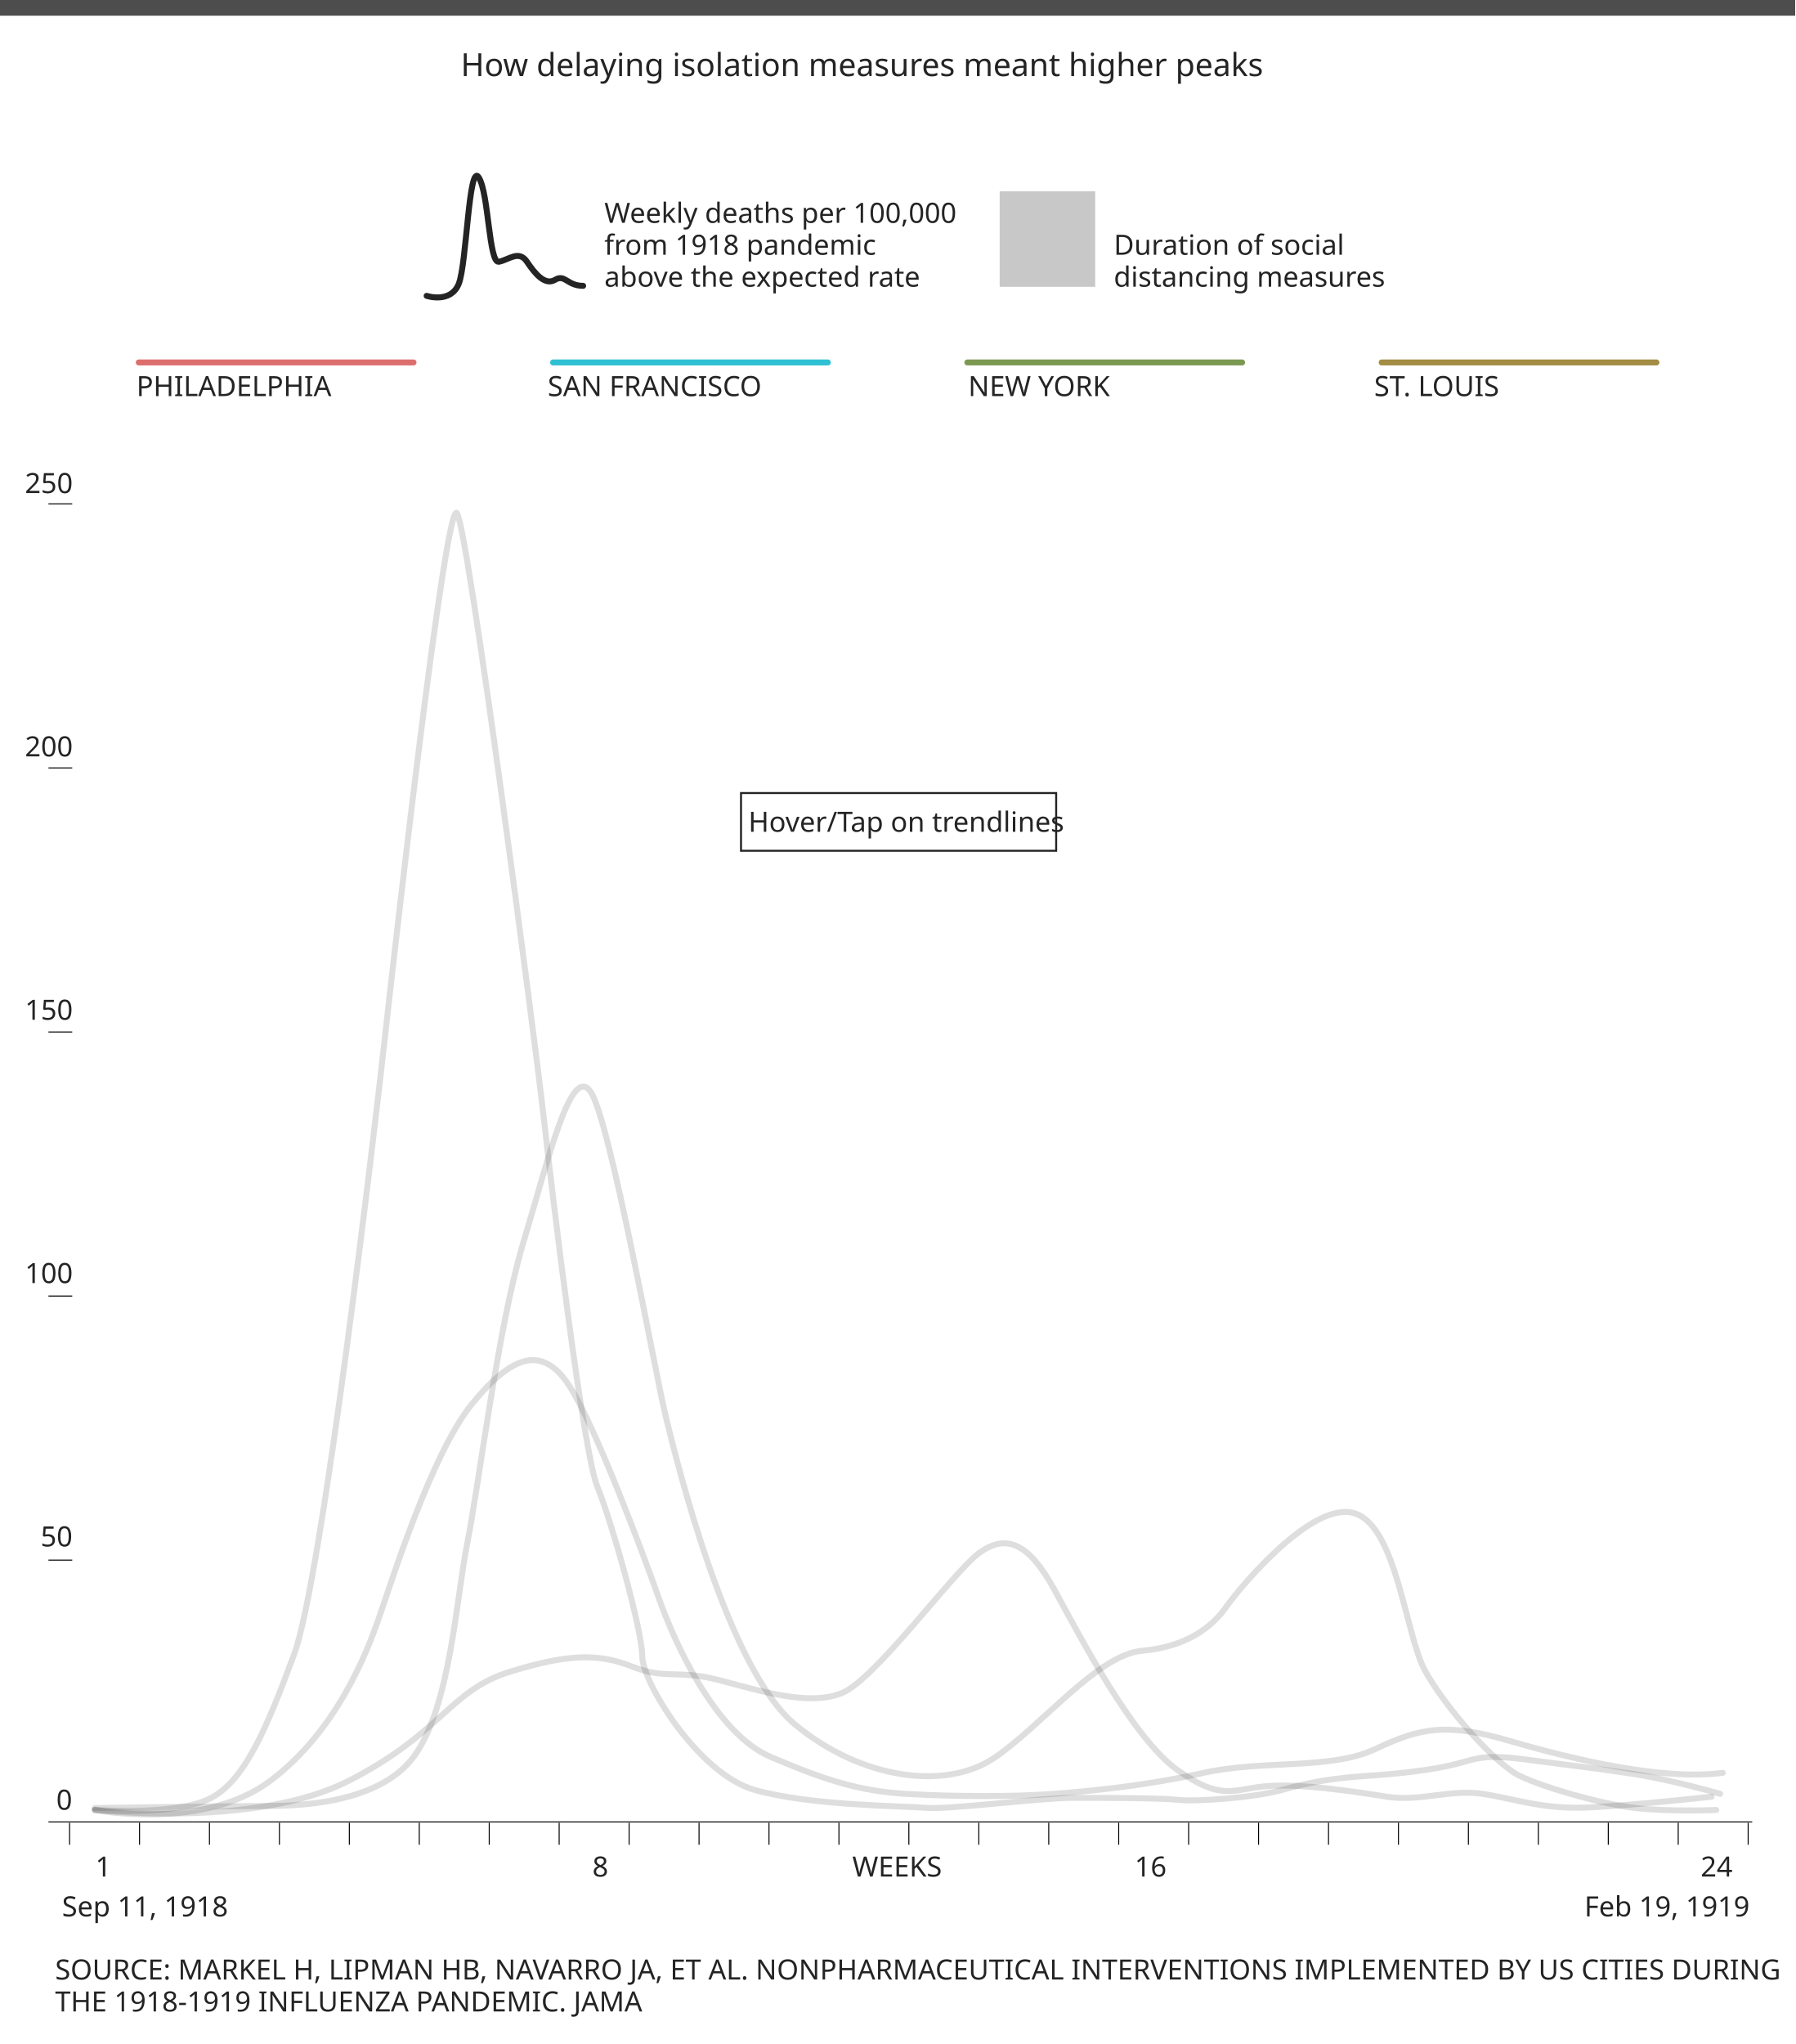
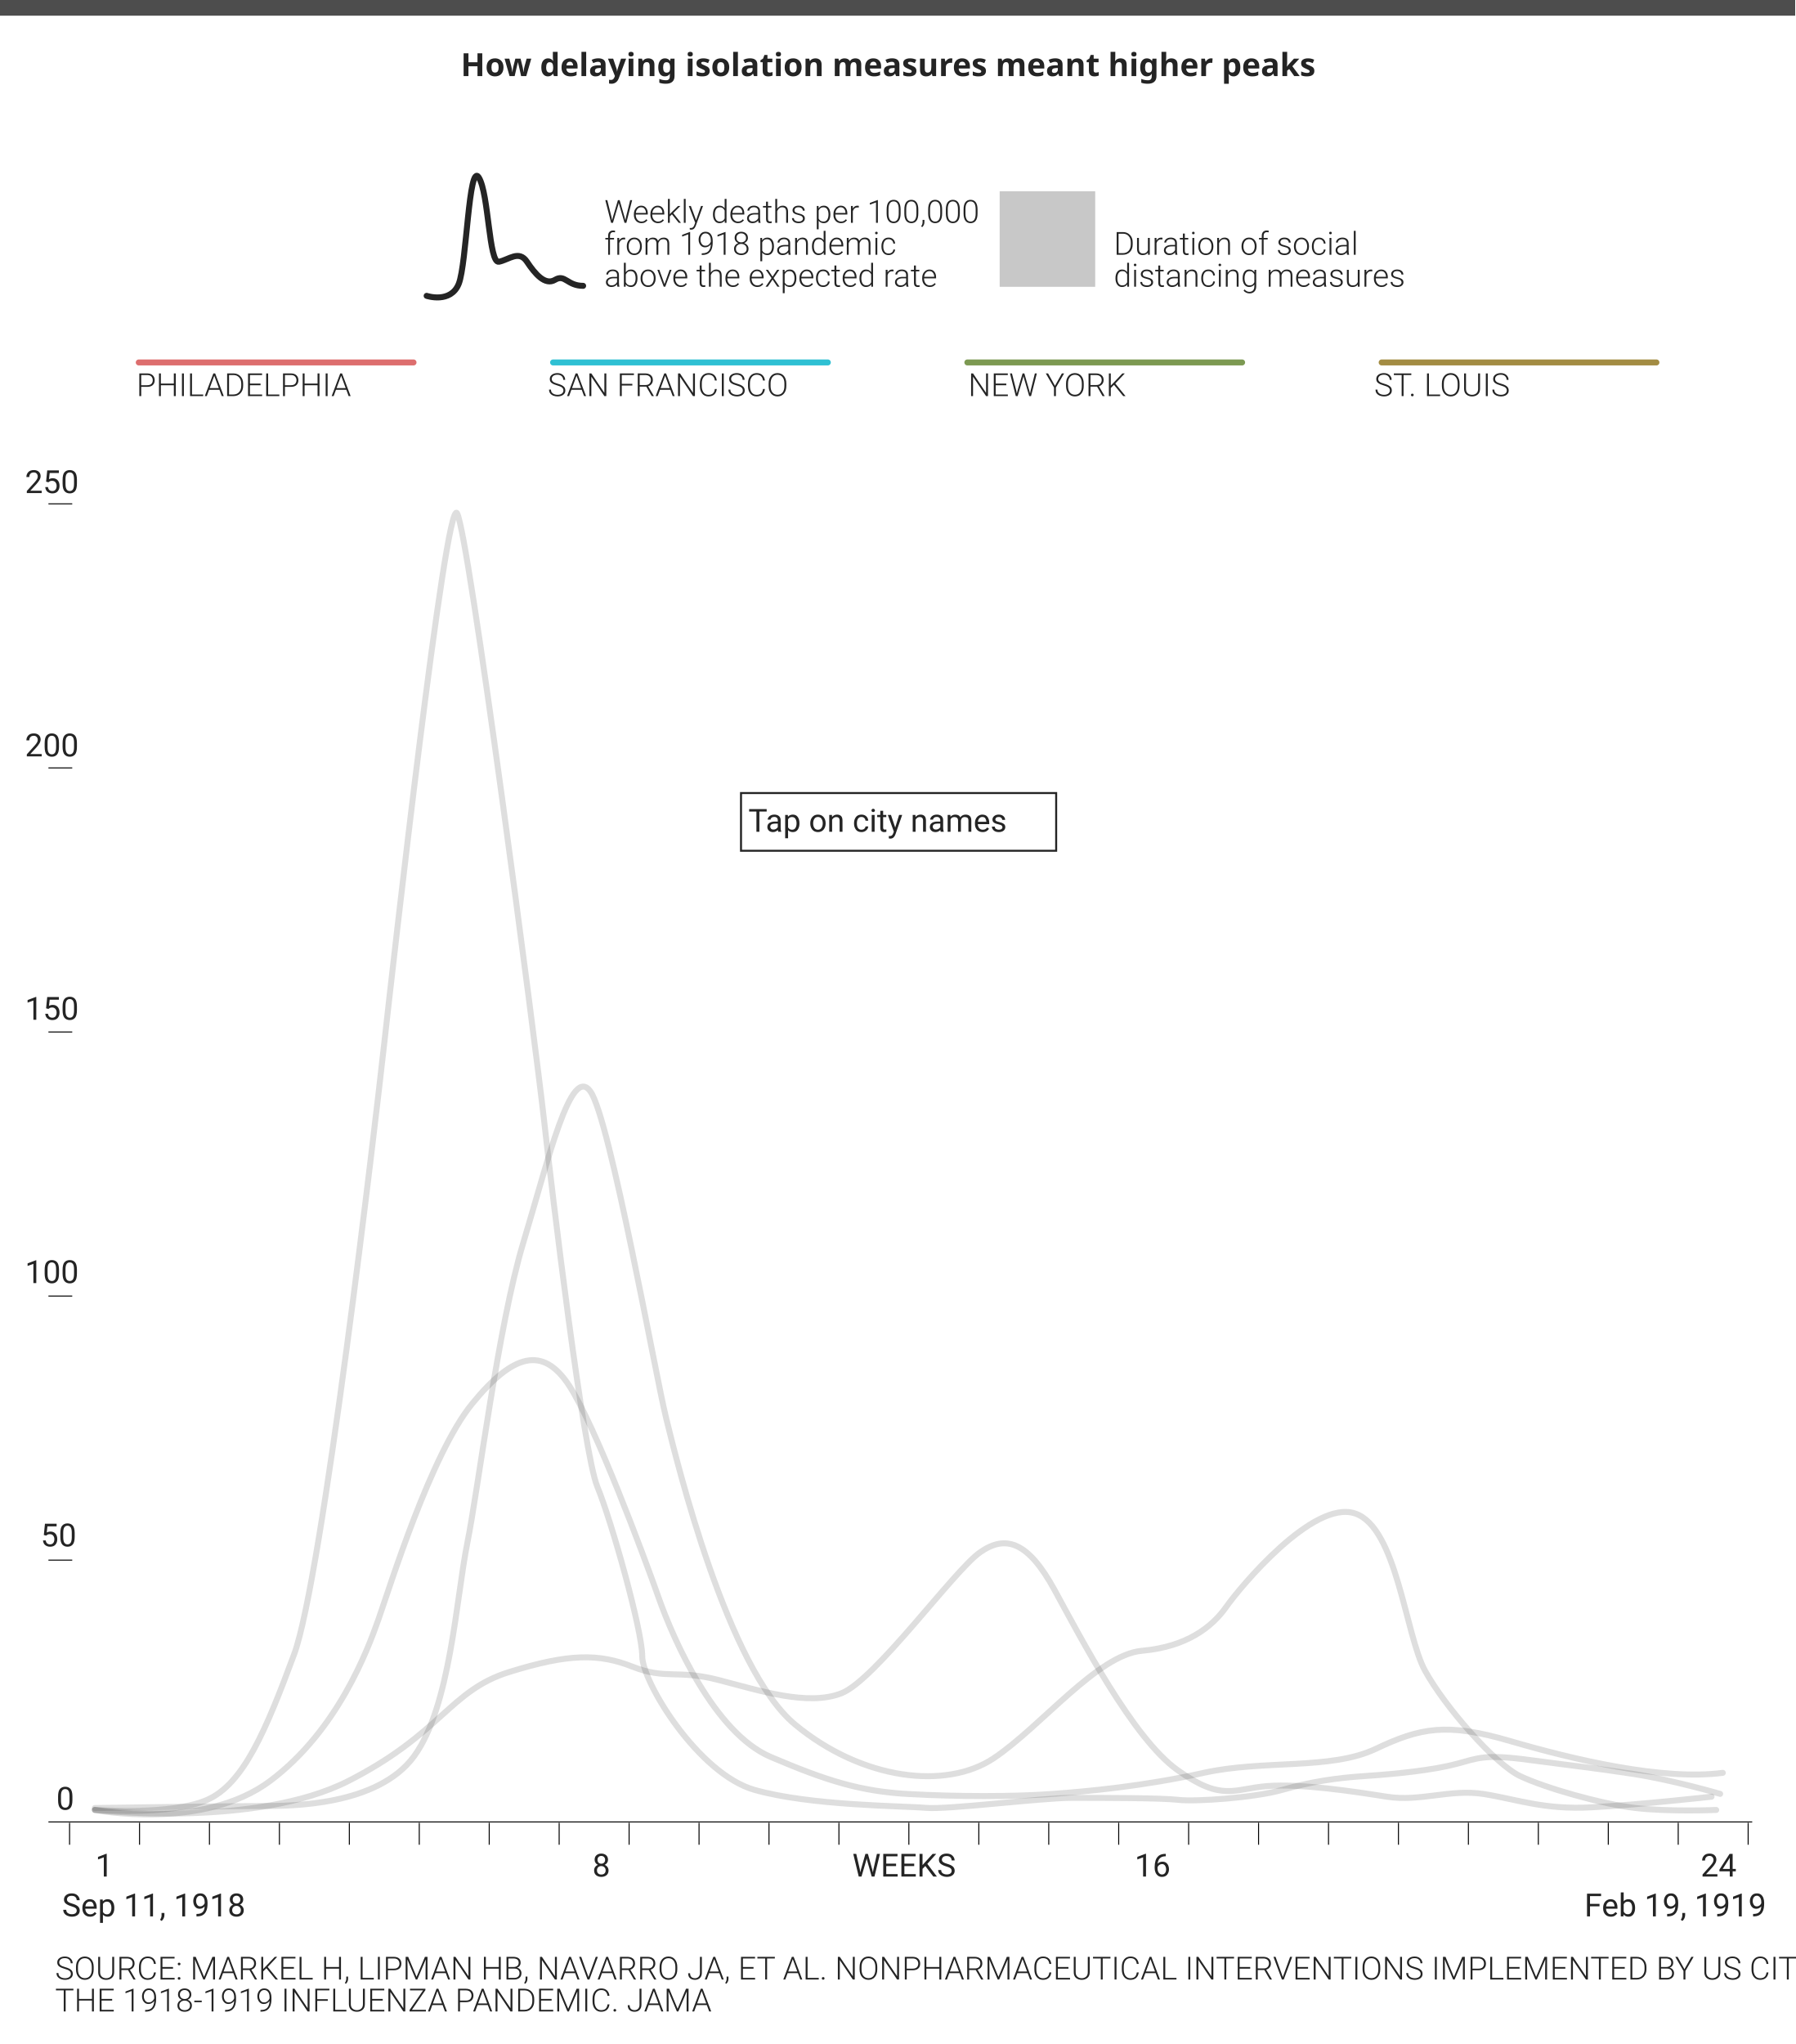
<svg xmlns="http://www.w3.org/2000/svg" version="1.1" id="Layer_1" x="0px" y="0px" viewBox="0 0 900 1024.59" style="enable-background:new 0 0 900 1024.59;" xml:space="preserve">
  <style type="text/css">
	.st0{fill:none;}
	.st1{fill:#242424;}
- 	.st2{font-family:'Merriweather-Black';}
+ 	.st2{font-family:'Merriweather';font-weight:900;}
	.st3{font-size:16px;}
	.st4{fill:none;stroke:#242424;stroke-width:3;stroke-linecap:round;stroke-linejoin:round;stroke-miterlimit:10;}
	.st5{opacity:0.25;fill:#242424;}
- 	.st6{font-family:'Roboto-Light';}
- 	.st7{font-size:14px;}
+ 	.st6{font-family:'Roboto';font-weight: 300;}
+ 	.st7{font-size:16px;}
	.st8{opacity:0.15;fill:none;}
	.st9{opacity:0.15;fill:none;stroke:#242424;stroke-width:3;stroke-linecap:round;stroke-linejoin:round;stroke-miterlimit:10;}
	.st10{fill:none;stroke:#000000;stroke-width:0.5;stroke-miterlimit:10;}
- 	.st11{font-family:'Roboto-Regular';}
+ 	.st11{font-family:'Roboto';font-weight: 400;}
	.st12{opacity:0.25;fill:none;}
	.st13{fill:none;stroke:#DD6E6E;stroke-width:3;stroke-linecap:round;stroke-linejoin:round;stroke-miterlimit:10;}
	.st14{fill:none;stroke:#2FC0D3;stroke-width:3;stroke-linecap:round;stroke-linejoin:round;stroke-miterlimit:10;}
	.st15{fill:none;stroke:#7C9952;stroke-width:3;stroke-linecap:round;stroke-linejoin:round;stroke-miterlimit:10;}
	.st16{fill:none;stroke:#A38C43;stroke-width:3;stroke-linecap:round;stroke-linejoin:round;stroke-miterlimit:10;}
	.st17{fill-rule:evenodd;clip-rule:evenodd;fill:#4D4D4D;}
	.st18{fill:none;stroke:#242424;stroke-miterlimit:10;}
</style>
  <rect x="192" y="25.24" class="st0" width="516" height="17.27" />
  <text transform="matrix(1 0 0 1 230.9919 38.1368)" class="st1 st2 st3">How delaying isolation measures meant higher peaks</text>
  <path class="st4" d="M213.9,148.3c0,0,12.07,4.02,16.09-6.03c4.02-10.06,5.03-61.35,10.06-53.3s5.03,43.25,10.06,42.24  s10.06-6.03,14.08,0s9.05,12.07,14.08,9.05s6.03,3.02,14.08,3.02" />
  <rect x="501.18" y="95.88" class="st5" width="47.89" height="47.89" />
  <rect x="302.99" y="101.21" class="st0" width="166.27" height="46.29" />
  <text transform="matrix(1 0 0 1 302.9863 111.7077)">
    <tspan x="0" y="0" class="st1 st6 st7">Weekly deaths per 100,000 </tspan>
    <tspan x="0" y="16" class="st1 st6 st7">from 1918 pandemic </tspan>
    <tspan x="0" y="32" class="st1 st6 st7">above the expected rate</tspan>
  </text>
  <text transform="matrix(1 0 0 1 558.3779 127.7077)">
    <tspan x="0" y="0" class="st1 st6 st7">Duration of social  </tspan>
    <tspan x="0" y="16" class="st1 st6 st7">distancing measures</tspan>
  </text>
  <g>
    <rect x="238.36" y="535.64" class="st8" width="192.01" height="378.07" />
    <path class="st9" d="M47.55,906.29c0,0,70.2-1,84.23-1s57.56,0,75.81-24.94c18.25-24.94,21.06-78.81,26.67-106.75   c5.62-27.93,15.44-108.74,28.08-150.64c12.64-41.9,23.87-89.79,33.69-75.82c9.83,13.97,32.29,140.66,37.91,163.61   c5.62,22.95,30.89,125.7,64.58,153.63c33.69,27.93,75.81,32.92,99.68,16.96c23.87-15.96,51.94-51.88,74.41-53.87   c22.46-2,35.1-11.97,42.12-21.95c7.02-9.98,43.52-53.87,64.58-46.89c21.06,6.98,25.27,60.86,35.1,78.81s35.1,46.89,47.73,52.87   c12.64,5.99,40.71,13.97,57.56,15.96c16.85,2,40.71,1,40.71,1" />
  </g>
  <g>
    <line class="st10" x1="24.28" y1="782.04" x2="36.22" y2="782.04" />
  </g>
  <g>
    <line class="st10" x1="24.28" y1="649.67" x2="36.22" y2="649.67" />
  </g>
  <g>
    <line class="st10" x1="24.28" y1="517.3" x2="36.22" y2="517.3" />
  </g>
  <g>
    <line class="st10" x1="24.28" y1="384.93" x2="36.22" y2="384.93" />
  </g>
  <g>
    <line class="st10" x1="24.28" y1="252.56" x2="36.22" y2="252.56" />
  </g>
  <g class="phil">
    <rect x="160.13" y="251.21" class="st8" width="133.69" height="662.5" />
    <path class="st9" d="M47.55,907.21c0,0,38,3,56.29-5s29.55-35,43.63-73s40.81-267,45.03-305s30.96-275,36.59-267   c5.63,8,39.4,266,43.63,304c4.22,38,19.7,167,26.74,184s22.52,72,22.52,85s28.15,59,56.29,67c28.15,8,74.58,8,85.84,9   c11.26,1,57.7-5,73.18-5s45.03,0,53.48,1s38-1,52.07-5c14.07-4,26.74-6,42.22-7s33.77-3,45.03-6c11.26-3,14.07-5,36.59-2   c22.52,3,32.37,4,52.07,7c19.7,3,43.63,10,43.63,10" />
  </g>
  <text transform="matrix(1 0 0 1 12.4918 247.1647)">
    <tspan x="0" y="0" class="st1 st11 st7">250</tspan>
    <tspan x="0" y="132" class="st1 st11 st7">200</tspan>
    <tspan x="0" y="264" class="st1 st11 st7">150</tspan>
    <tspan x="0" y="396" class="st1 st11 st7">100</tspan>
    <tspan x="7.86" y="528" class="st1 st11 st7">50</tspan>
    <tspan x="15.72" y="660" class="st1 st11 st7">0</tspan>
  </text>
  <text transform="matrix(1 0 0 1 31.0757 960.6176)" class="st1 st11 st7">Sep 11, 1918</text>
  <text transform="matrix(1 0 0 1 427.2905 940.6649)" class="st1 st11 st7">WEEKS</text>
  <text transform="matrix(1 0 0 1 47.7962 940.6652)" class="st1 st11 st7">1</text>
  <text transform="matrix(1 0 0 1 296.9803 940.6652)" class="st1 st11 st7">8</text>
  <text transform="matrix(1 0 0 1 568.8375 940.6652)" class="st1 st11 st7">16</text>
  <text transform="matrix(1 0 0 1 852.6066 940.6652)" class="st1 st11 st7">24</text>
  <text transform="matrix(1 0 0 1 794.3099 960.6176)" class="st1 st11 st7">Feb 19, 1919</text>
  <g>
    <line class="st10" x1="34.88" y1="913.71" x2="34.88" y2="924.71" />
    <line class="st10" x1="69.95" y1="913.71" x2="69.95" y2="924.71" />
    <line class="st10" x1="105.01" y1="913.71" x2="105.01" y2="924.71" />
    <line class="st10" x1="140.08" y1="913.71" x2="140.08" y2="924.71" />
    <line class="st10" x1="175.14" y1="913.71" x2="175.14" y2="924.71" />
    <line class="st10" x1="210.2" y1="913.71" x2="210.2" y2="924.71" />
    <line class="st10" x1="245.27" y1="913.71" x2="245.27" y2="924.71" />
    <line class="st10" x1="280.33" y1="913.71" x2="280.33" y2="924.71" />
    <line class="st10" x1="315.4" y1="913.71" x2="315.4" y2="924.71" />
    <line class="st10" x1="350.46" y1="913.71" x2="350.46" y2="924.71" />
    <line class="st10" x1="385.53" y1="913.71" x2="385.53" y2="924.71" />
    <line class="st10" x1="420.59" y1="913.71" x2="420.59" y2="924.71" />
    <line class="st10" x1="455.65" y1="913.71" x2="455.65" y2="924.71" />
    <line class="st10" x1="490.72" y1="913.71" x2="490.72" y2="924.71" />
    <line class="st10" x1="525.78" y1="913.71" x2="525.78" y2="924.71" />
    <line class="st10" x1="560.85" y1="913.71" x2="560.85" y2="924.71" />
    <line class="st10" x1="595.91" y1="913.71" x2="595.91" y2="924.71" />
    <line class="st10" x1="630.97" y1="913.71" x2="630.97" y2="924.71" />
    <line class="st10" x1="666.04" y1="913.71" x2="666.04" y2="924.71" />
    <line class="st10" x1="701.1" y1="913.71" x2="701.1" y2="924.71" />
    <line class="st10" x1="736.17" y1="913.71" x2="736.17" y2="924.71" />
    <line class="st10" x1="771.23" y1="913.71" x2="771.23" y2="924.71" />
    <line class="st10" x1="806.3" y1="913.71" x2="806.3" y2="924.71" />
    <line class="st10" x1="841.36" y1="913.71" x2="841.36" y2="924.71" />
    <line class="st10" x1="876.42" y1="913.71" x2="876.42" y2="924.71" />
  </g>
  <g>
    <line class="st10" x1="24.28" y1="913.28" x2="878.46" y2="913.28" />
  </g>
  <g>
    <rect x="87.67" y="675.53" class="st12" width="373.83" height="238.18" />
    <path class="st9" d="M47.55,907.28c0,0,54.28,10.64,87.98-14.63c33.69-25.27,48.67-65.18,54.28-81.14   c5.62-15.96,26.21-82.47,46.8-107.74c20.59-25.27,35.57-29.26,48.67-9.31c13.1,19.95,37.44,85.13,44.93,106.41   c7.49,21.28,28.08,67.84,56.16,79.81c28.08,11.97,44.93,17.29,69.26,18.62c24.33,1.33,52.41,1.33,71.13,0   c18.72-1.33,46.8-3.99,76.75-10.64c29.95-6.65,63.64-1.33,86.11-11.97c22.46-10.64,35.57-13.3,67.39-3.99   c31.82,9.31,76.75,19.95,106.7,15.96" />
  </g>
  <g>
    <rect x="186.88" y="765.77" class="st12" width="207.32" height="147.93" />
    <rect x="443.33" y="765.77" class="st12" width="176.49" height="147.93" />
    <path class="st9" d="M47.55,907.28c0,0,80.49,9.31,127.29-14.63c46.8-23.94,50.54-45.23,80.49-54.54s44.93-9.31,61.77-2.66   c16.85,6.65,22.46,1.33,43.05,6.65c20.59,5.32,44.93,13.3,61.77,6.65c16.85-6.65,56.16-61.19,69.26-70.5   c13.1-9.31,24.33-5.32,37.44,18.62c13.1,23.94,39.31,74.49,61.77,90.45c22.46,15.96,28.08,9.31,44.93,7.98   c16.85-1.33,43.05,2.66,59.9,5.32s31.82-3.99,48.67-1.33c16.85,2.66,29.95,7.98,54.28,6.65c24.33-1.33,59.9-5.32,59.9-5.32" />
  </g>
  <rect x="27.64" y="981.77" class="st0" width="854.81" height="30.29" />
  <text transform="matrix(1 0 0 1 27.6422 992.2705)">
    <tspan x="0" y="0" class="st1 st6 st7">SOURCE: MARKEL H, LIPMAN HB, NAVARRO JA, ET AL. NONPHARMACEUTICAL INTERVENTIONS IMPLEMENTED BY US CITIES DURING </tspan>
    <tspan x="0" y="16" class="st1 st6 st7">THE 1918-1919 INFLUENZA PANDEMIC. JAMA</tspan>
  </text>
  <g>
    <g>
      <line class="st13" x1="69.57" y1="181.68" x2="207.31" y2="181.68" />
      <line class="st14" x1="277.28" y1="181.68" x2="415.02" y2="181.68" />
      <line class="st15" x1="484.98" y1="181.68" x2="622.72" y2="181.68" />
      <line class="st16" x1="692.69" y1="181.68" x2="830.43" y2="181.68" />
    </g>
    <text transform="matrix(1 0 0 1 68.3961 198.5577)" class="st1 st6 st7" id="PHIL">PHILADELPHIA</text>
    <text transform="matrix(1 0 0 1 274.5715 198.5577)" class="st1 st6 st7" id="SF">SAN FRANCISCO</text>
    <text transform="matrix(1 0 0 1 485.4026 198.5577)" class="st1 st6 st7" id="NY">NEW YORK</text>
    <text transform="matrix(1 0 0 1 688.9177 198.5577)" class="st1 st6 st7" id="StL">ST. LOUIS</text>
  </g>
  <rect y="-0.03" class="st17" width="900" height="7.89" />
-   <text transform="matrix(1 0 0 1 375.1814 416.9427)" class="st1 st11 st7">Hover/Tap on trendlines</text>
+   <text transform="matrix(1 0 0 1 375.1814 416.9427)" class="st1 st11 st7">Tap on city names</text>
  <rect x="371.5" y="397.53" class="st18" width="158" height="28.93" />
</svg>
